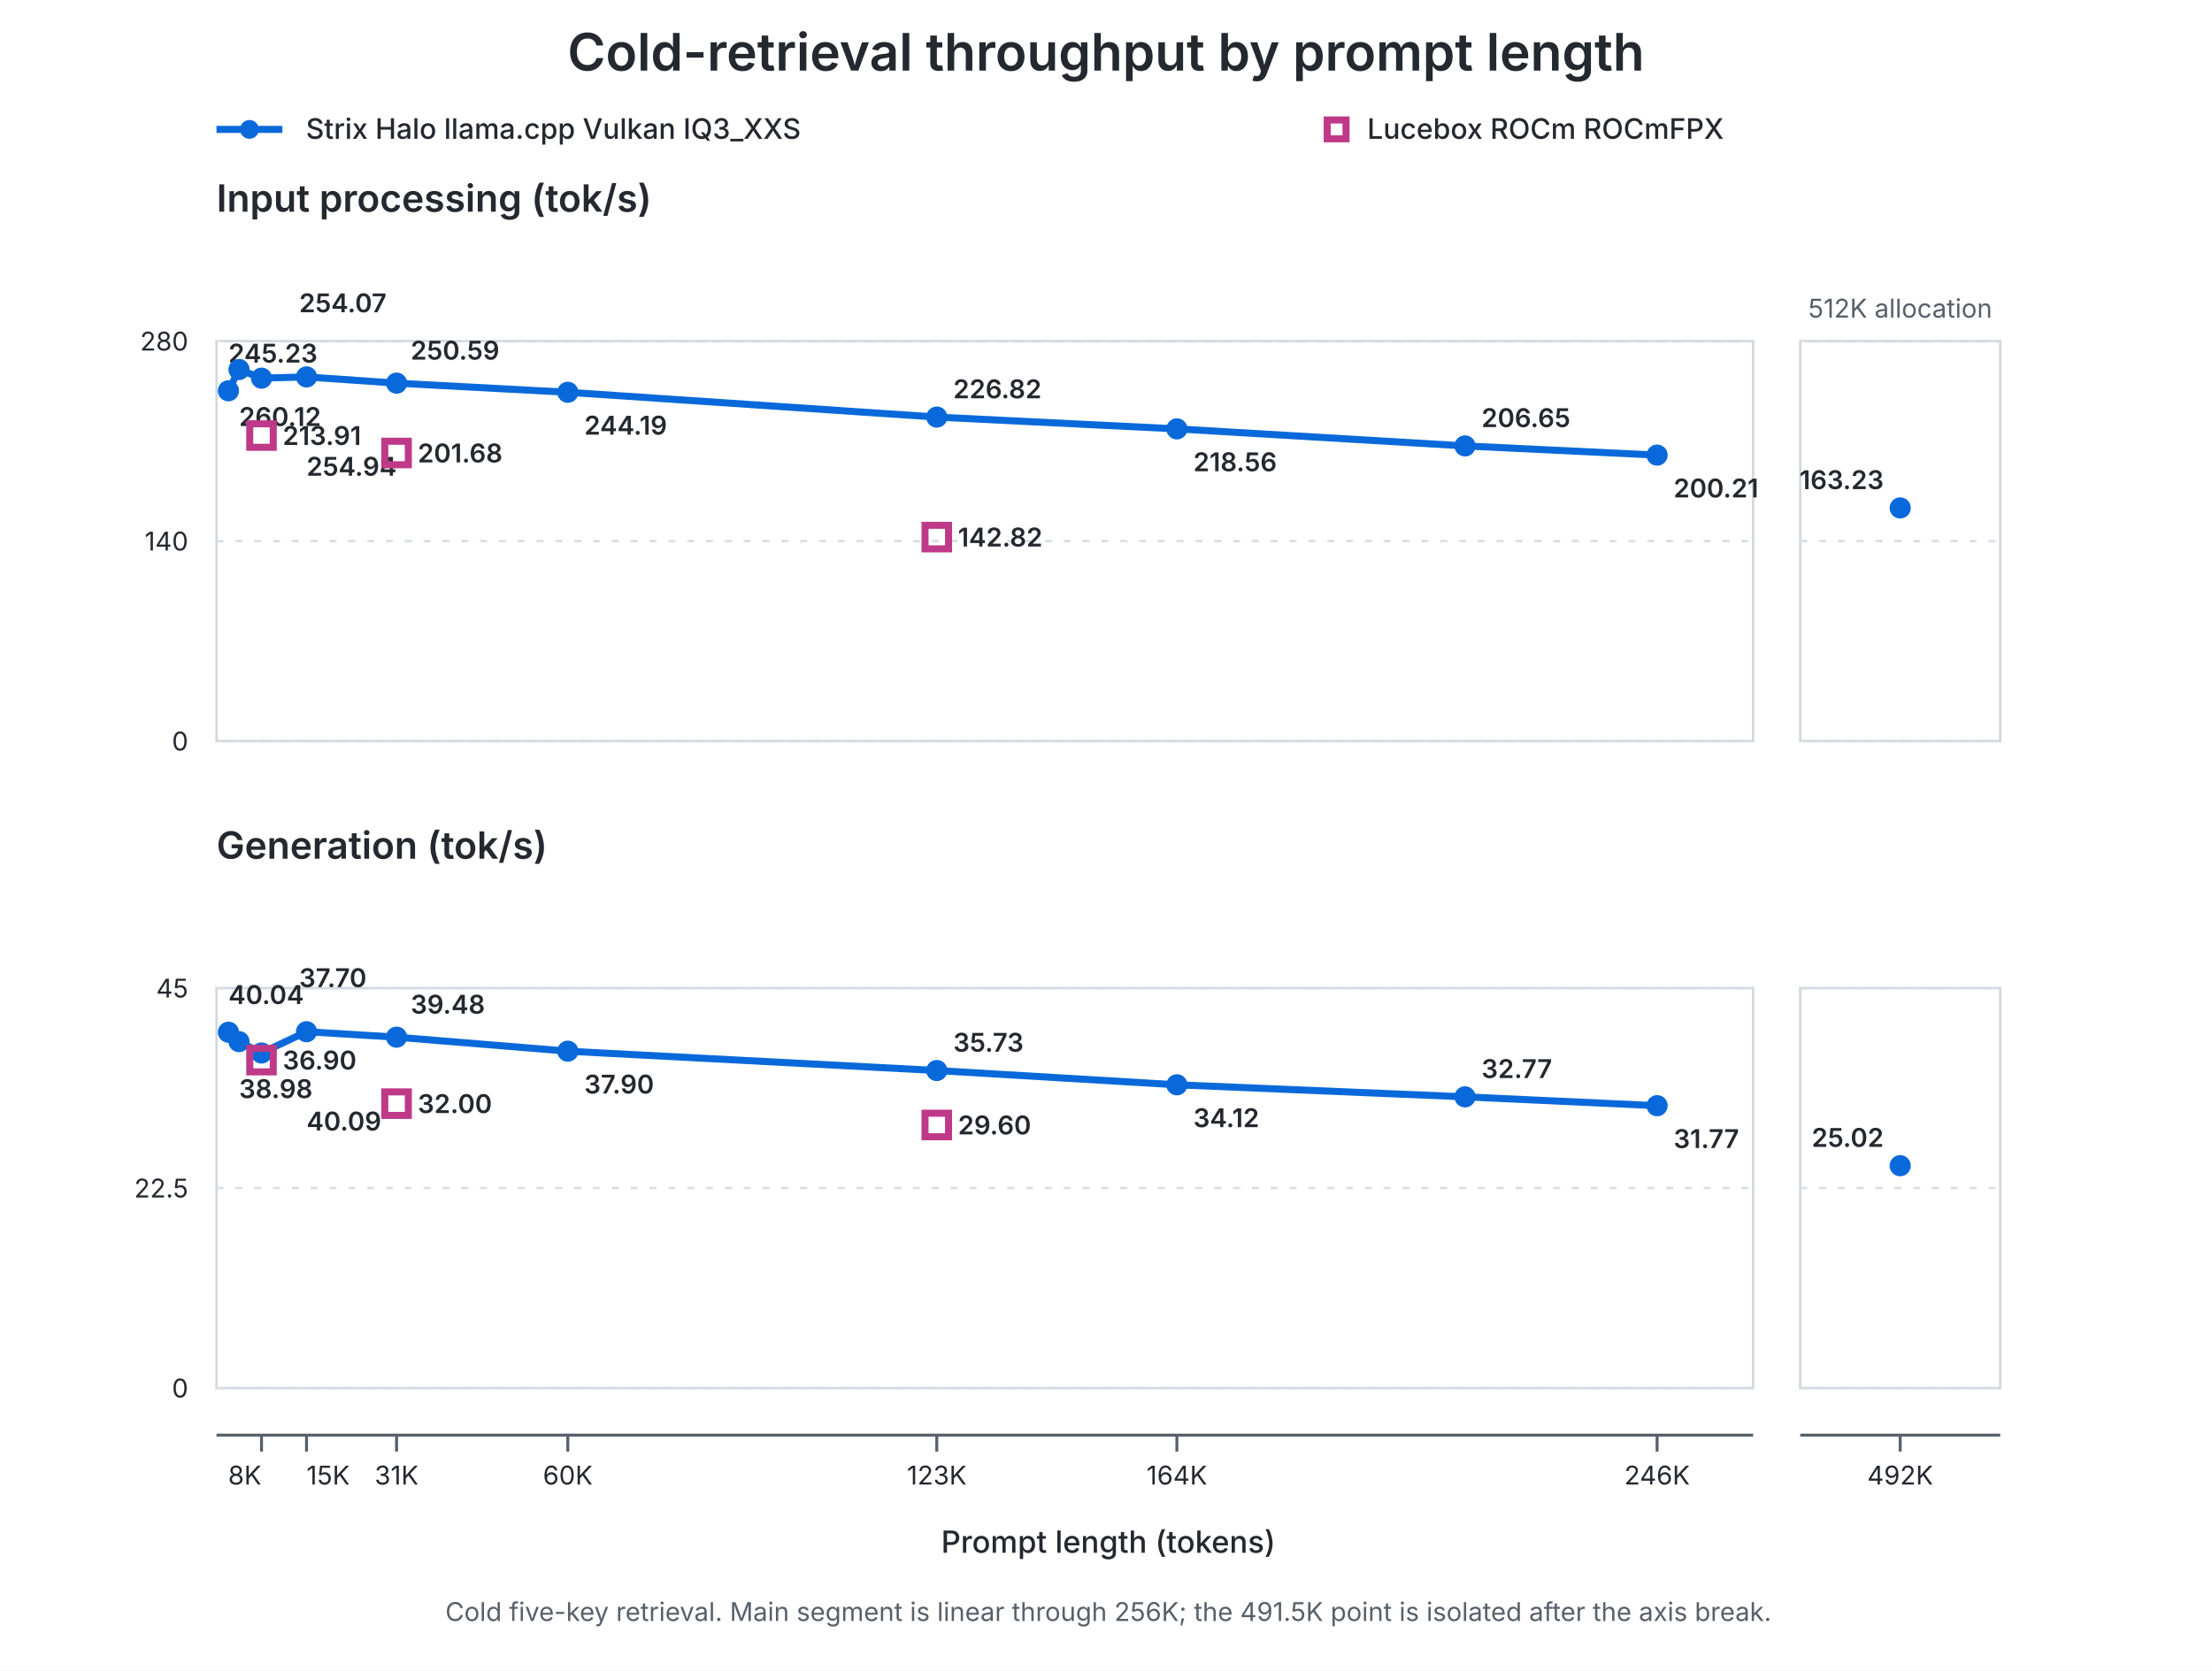
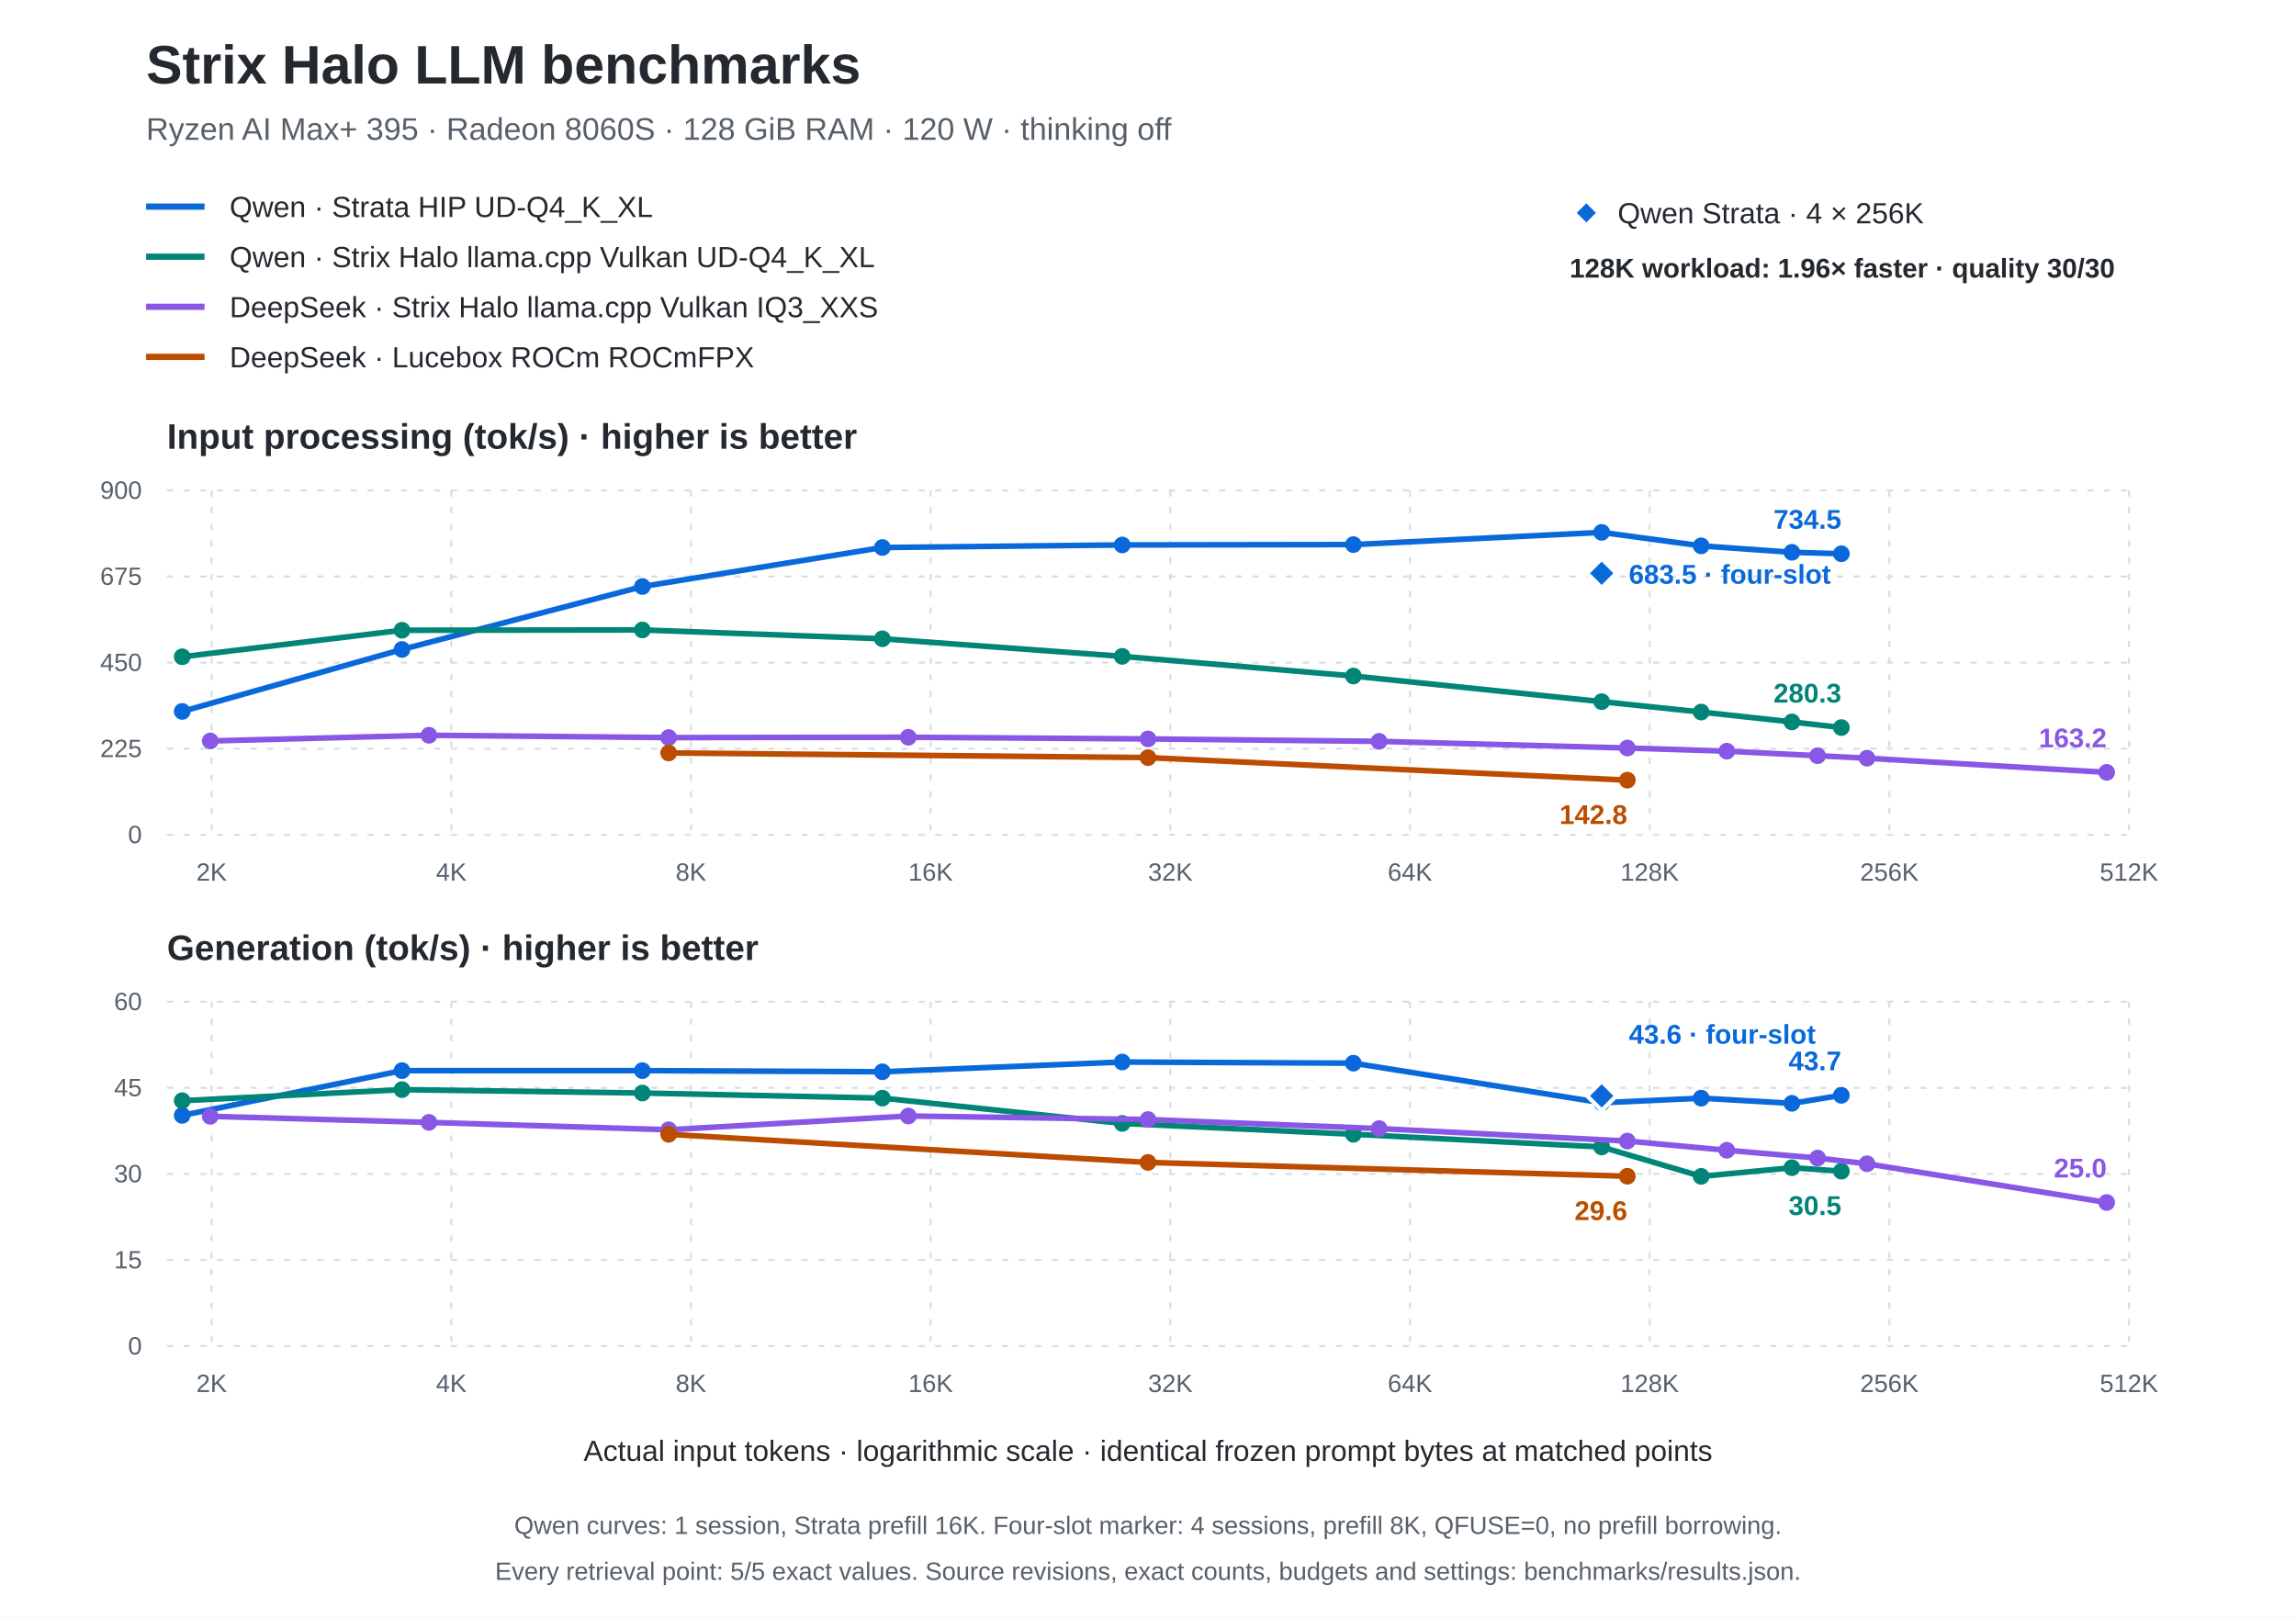
- <svg xmlns="http://www.w3.org/2000/svg" viewBox="0 0 940 710" role="img" aria-labelledby="title description">
-   <style>
-     .background { fill: #ffffff; }
-     .frame { fill: none; stroke: #d0d7de; stroke-width: 1; }
-     .grid { stroke: #d8dee4; stroke-width: 1; stroke-dasharray: 3 5; }
-     .axis { stroke: #57606a; stroke-width: 1.25; }
-     .default-line { fill: none; stroke: #0969da; stroke-width: 3; }
-     .default-mark { fill: #0969da; }
-     .reference-mark { fill: none; stroke: #bf3989; stroke-width: 3; }
-     text { fill: #24292f; font-family: -apple-system, BlinkMacSystemFont, "Segoe UI", sans-serif; }
-     .chart-title { font-size: 22px; font-weight: 600; }
-     .legend { font-size: 12px; font-weight: 500; }
-     .panel-title { font-size: 16px; font-weight: 600; }
-     .tick { font-size: 11px; }
-     .value { font-size: 11px; font-weight: 600; }
-     .note { font-size: 11px; fill: #57606a; }
-     .axis-title { font-size: 13px; font-weight: 500; }
-     @media (prefers-color-scheme: dark) {
-       .background { fill: #0d1117; } .frame, .grid { stroke: #30363d; }
-       .axis { stroke: #8b949e; } .default-line { stroke: #58a6ff; }
-       .default-mark { fill: #58a6ff; } .reference-mark { stroke: #db61a2; }
-       text { fill: #e6edf3; } .note { fill: #8b949e; }
-     }
-   </style>
-   <rect class="background" width="940" height="710" />
-   <text class="chart-title" x="470" y="30" text-anchor="middle">Cold-retrieval throughput by prompt length</text>
-   <line class="default-line" x1="92" y1="55" x2="120" y2="55" />
-   <circle class="default-mark" cx="106" cy="55" r="4" />
-   <text class="legend" x="130" y="59">Strix Halo llama.cpp Vulkan IQ3_XXS</text>
-   <rect class="reference-mark" x="564" y="51" width="8" height="8" />
-   <text class="legend" x="581" y="59">Lucebox ROCm ROCmFPX</text>
-   <text class="panel-title" x="92" y="90">Input processing (tok/s)</text>
-   <rect class="frame" x="92" y="145" width="653" height="170" />
-   <rect class="frame" x="765" y="145" width="85" height="170" />
-   <text class="note" x="807.5" y="135" text-anchor="middle">512K allocation</text>
-   <line class="grid" x1="92" y1="145.00" x2="745" y2="145.00" />
-   <line class="grid" x1="765" y1="145.00" x2="850" y2="145.00" />
-   <text class="tick" x="80" y="149.00" text-anchor="end">280</text>
-   <line class="grid" x1="92" y1="230.00" x2="745" y2="230.00" />
-   <line class="grid" x1="765" y1="230.00" x2="850" y2="230.00" />
-   <text class="tick" x="80" y="234.00" text-anchor="end">140</text>
-   <line class="grid" x1="92" y1="315.00" x2="745" y2="315.00" />
-   <line class="grid" x1="765" y1="315.00" x2="850" y2="315.00" />
-   <text class="tick" x="80" y="319.00" text-anchor="end">0</text>
-   <path class="default-line" d="M97.08 166.11 L101.57 157.07 L111.13 160.74 L130.26 160.21 L168.52 162.86 L241.29 166.74 L398.09 177.29 L500.12 182.30 L622.56 189.54 L704.19 193.45" />
-   <circle class="default-mark" cx="97.08" cy="166.11" r="4.5" />
-   <text class="value" x="97.08" y="154.11" text-anchor="start">245.23</text>
-   <circle class="default-mark" cx="101.57" cy="157.07" r="4.5" />
-   <text class="value" x="101.57" y="181.07" text-anchor="start">260.12</text>
-   <circle class="default-mark" cx="111.13" cy="160.74" r="4.5" />
-   <text class="value" x="127.13" y="132.74" text-anchor="start">254.07</text>
-   <circle class="default-mark" cx="130.26" cy="160.21" r="4.5" />
-   <text class="value" x="130.26" y="202.21" text-anchor="start">254.94</text>
-   <circle class="default-mark" cx="168.52" cy="162.86" r="4.5" />
-   <text class="value" x="174.52" y="152.86" text-anchor="start">250.59</text>
-   <circle class="default-mark" cx="241.29" cy="166.74" r="4.5" />
-   <text class="value" x="248.29" y="184.74" text-anchor="start">244.19</text>
-   <circle class="default-mark" cx="398.09" cy="177.29" r="4.5" />
-   <text class="value" x="405.09" y="169.29" text-anchor="start">226.82</text>
-   <circle class="default-mark" cx="500.12" cy="182.30" r="4.5" />
-   <text class="value" x="507.12" y="200.30" text-anchor="start">218.56</text>
-   <circle class="default-mark" cx="622.56" cy="189.54" r="4.5" />
-   <text class="value" x="629.56" y="181.54" text-anchor="start">206.65</text>
-   <circle class="default-mark" cx="704.19" cy="193.45" r="4.5" />
-   <text class="value" x="711.19" y="211.45" text-anchor="start">200.21</text>
-   <circle class="default-mark" cx="807.50" cy="215.90" r="4.5" />
-   <text class="value" x="800.50" y="207.90" text-anchor="end">163.23</text>
-   <rect class="reference-mark" x="106.13" y="180.13" width="10" height="10" />
-   <text class="value" x="120.13" y="189.13" text-anchor="start">213.91</text>
-   <rect class="reference-mark" x="163.52" y="187.55" width="10" height="10" />
-   <text class="value" x="177.52" y="196.55" text-anchor="start">201.68</text>
-   <rect class="reference-mark" x="393.09" y="223.29" width="10" height="10" />
-   <text class="value" x="407.09" y="232.29" text-anchor="start">142.82</text>
-   <text class="panel-title" x="92" y="365">Generation (tok/s)</text>
-   <rect class="frame" x="92" y="420" width="653" height="170" />
-   <rect class="frame" x="765" y="420" width="85" height="170" />
-   <line class="grid" x1="92" y1="420.00" x2="745" y2="420.00" />
-   <line class="grid" x1="765" y1="420.00" x2="850" y2="420.00" />
-   <text class="tick" x="80" y="424.00" text-anchor="end">45</text>
-   <line class="grid" x1="92" y1="505.00" x2="745" y2="505.00" />
-   <line class="grid" x1="765" y1="505.00" x2="850" y2="505.00" />
-   <text class="tick" x="80" y="509.00" text-anchor="end">22.5</text>
-   <line class="grid" x1="92" y1="590.00" x2="745" y2="590.00" />
-   <line class="grid" x1="765" y1="590.00" x2="850" y2="590.00" />
-   <text class="tick" x="80" y="594.00" text-anchor="end">0</text>
-   <path class="default-line" d="M97.08 438.75 L101.57 442.75 L111.13 447.58 L130.26 438.53 L168.52 440.85 L241.29 446.81 L398.09 455.03 L500.12 461.10 L622.56 466.22 L704.19 469.98" />
-   <circle class="default-mark" cx="97.08" cy="438.75" r="4.5" />
-   <text class="value" x="97.08" y="426.75" text-anchor="start">40.04</text>
-   <circle class="default-mark" cx="101.57" cy="442.75" r="4.5" />
-   <text class="value" x="101.57" y="466.75" text-anchor="start">38.98</text>
-   <circle class="default-mark" cx="111.13" cy="447.58" r="4.5" />
-   <text class="value" x="127.13" y="419.58" text-anchor="start">37.70</text>
-   <circle class="default-mark" cx="130.26" cy="438.53" r="4.5" />
-   <text class="value" x="130.26" y="480.53" text-anchor="start">40.09</text>
-   <circle class="default-mark" cx="168.52" cy="440.85" r="4.5" />
-   <text class="value" x="174.52" y="430.85" text-anchor="start">39.48</text>
-   <circle class="default-mark" cx="241.29" cy="446.81" r="4.5" />
-   <text class="value" x="248.29" y="464.81" text-anchor="start">37.90</text>
-   <circle class="default-mark" cx="398.09" cy="455.03" r="4.5" />
-   <text class="value" x="405.09" y="447.03" text-anchor="start">35.73</text>
-   <circle class="default-mark" cx="500.12" cy="461.10" r="4.5" />
-   <text class="value" x="507.12" y="479.10" text-anchor="start">34.12</text>
-   <circle class="default-mark" cx="622.56" cy="466.22" r="4.5" />
-   <text class="value" x="629.56" y="458.22" text-anchor="start">32.77</text>
-   <circle class="default-mark" cx="704.19" cy="469.98" r="4.5" />
-   <text class="value" x="711.19" y="487.98" text-anchor="start">31.77</text>
-   <circle class="default-mark" cx="807.50" cy="495.48" r="4.5" />
-   <text class="value" x="800.50" y="487.48" text-anchor="end">25.02</text>
-   <rect class="reference-mark" x="106.13" y="445.60" width="10" height="10" />
-   <text class="value" x="120.13" y="454.60" text-anchor="start">36.90</text>
-   <rect class="reference-mark" x="163.52" y="464.11" width="10" height="10" />
-   <text class="value" x="177.52" y="473.11" text-anchor="start">32.00</text>
-   <rect class="reference-mark" x="393.09" y="473.18" width="10" height="10" />
-   <text class="value" x="407.09" y="482.18" text-anchor="start">29.60</text>
-   <line class="axis" x1="92" y1="610" x2="745" y2="610" />
-   <line class="axis" x1="765" y1="610" x2="850" y2="610" />
-   <line class="axis" x1="111.13" y1="610" x2="111.13" y2="617" />
-   <text class="tick" x="111.13" y="631" text-anchor="end">8K</text>
-   <line class="axis" x1="130.26" y1="610" x2="130.26" y2="617" />
-   <text class="tick" x="130.26" y="631" text-anchor="start">15K</text>
-   <line class="axis" x1="168.52" y1="610" x2="168.52" y2="617" />
-   <text class="tick" x="168.52" y="631" text-anchor="middle">31K</text>
-   <line class="axis" x1="241.29" y1="610" x2="241.29" y2="617" />
-   <text class="tick" x="241.29" y="631" text-anchor="middle">60K</text>
-   <line class="axis" x1="398.09" y1="610" x2="398.09" y2="617" />
-   <text class="tick" x="398.09" y="631" text-anchor="middle">123K</text>
-   <line class="axis" x1="500.12" y1="610" x2="500.12" y2="617" />
-   <text class="tick" x="500.12" y="631" text-anchor="middle">164K</text>
-   <line class="axis" x1="704.19" y1="610" x2="704.19" y2="617" />
-   <text class="tick" x="704.19" y="631" text-anchor="middle">246K</text>
-   <line class="axis" x1="807.5" y1="610" x2="807.5" y2="617" />
-   <text class="tick" x="807.5" y="631" text-anchor="middle">492K</text>
-   <text class="axis-title" x="471" y="660" text-anchor="middle">Prompt length (tokens)</text>
-   <text class="note" x="471" y="689" text-anchor="middle">Cold five-key retrieval. Main segment is linear through 256K; the 491.5K point is isolated after the axis break.</text>
+ <svg xmlns="http://www.w3.org/2000/svg" viewBox="0 0 1100 775" role="img" aria-labelledby="title desc">
+   <style>text{font-family:Arial,sans-serif;fill:#24292f}.title{font-size:26px;font-weight:700}.sub{font-size:15px;fill:#57606a}.label{font-size:14px}.tick{font-size:12px;fill:#57606a}.panel{font-size:17px;font-weight:700}.grid{stroke:#d8dee4;stroke-dasharray:3 5}.value{font-size:13px;font-weight:700}</style>
+   <rect width="1100" height="775" fill="white" />
+   <text x="70" y="40" class="title">Strix Halo LLM benchmarks</text>
+   <text x="70" y="67" class="sub">Ryzen AI Max+ 395 · Radeon 8060S · 128 GiB RAM · 120 W · thinking off</text>
+   <line x1="70" y1="99" x2="98" y2="99" stroke="#0969da" stroke-width="3" />
+   <text x="110" y="104" class="label">Qwen · Strata HIP UD-Q4_K_XL</text>
+   <line x1="70" y1="123" x2="98" y2="123" stroke="#008577" stroke-width="3" />
+   <text x="110" y="128" class="label">Qwen · Strix Halo llama.cpp Vulkan UD-Q4_K_XL</text>
+   <line x1="70" y1="147" x2="98" y2="147" stroke="#8957e5" stroke-width="3" />
+   <text x="110" y="152" class="label">DeepSeek · Strix Halo llama.cpp Vulkan IQ3_XXS</text>
+   <line x1="70" y1="171" x2="98" y2="171" stroke="#bc4c00" stroke-width="3" />
+   <text x="110" y="176" class="label">DeepSeek · Lucebox ROCm ROCmFPX</text>
+   <path d="M760 96 l6 6 -6 6 -6 -6 Z" fill="#0969da" stroke="white" stroke-width="2" />
+   <text x="775" y="107" class="label">Qwen Strata · 4 × 256K</text>
+   <text x="752" y="133" class="value">128K workload: 1.96× faster · quality 30/30</text>
+   <text x="80" y="215" class="panel">Input processing (tok/s) · higher is better</text>
+   <line class="grid" x1="80" y1="400.00" x2="1020" y2="400.00" />
+   <text class="tick" x="68" y="404.00" text-anchor="end">0</text>
+   <line class="grid" x1="80" y1="358.75" x2="1020" y2="358.75" />
+   <text class="tick" x="68" y="362.75" text-anchor="end">225</text>
+   <line class="grid" x1="80" y1="317.50" x2="1020" y2="317.50" />
+   <text class="tick" x="68" y="321.50" text-anchor="end">450</text>
+   <line class="grid" x1="80" y1="276.25" x2="1020" y2="276.25" />
+   <text class="tick" x="68" y="280.25" text-anchor="end">675</text>
+   <line class="grid" x1="80" y1="235.00" x2="1020" y2="235.00" />
+   <text class="tick" x="68" y="239.00" text-anchor="end">900</text>
+   <line class="grid" x1="101.38" y1="235" x2="101.38" y2="400" />
+   <text class="tick" x="101.38" y="422" text-anchor="middle">2K</text>
+   <line class="grid" x1="216.21" y1="235" x2="216.21" y2="400" />
+   <text class="tick" x="216.21" y="422" text-anchor="middle">4K</text>
+   <line class="grid" x1="331.04" y1="235" x2="331.04" y2="400" />
+   <text class="tick" x="331.04" y="422" text-anchor="middle">8K</text>
+   <line class="grid" x1="445.86" y1="235" x2="445.86" y2="400" />
+   <text class="tick" x="445.86" y="422" text-anchor="middle">16K</text>
+   <line class="grid" x1="560.69" y1="235" x2="560.69" y2="400" />
+   <text class="tick" x="560.69" y="422" text-anchor="middle">32K</text>
+   <line class="grid" x1="675.52" y1="235" x2="675.52" y2="400" />
+   <text class="tick" x="675.52" y="422" text-anchor="middle">64K</text>
+   <line class="grid" x1="790.35" y1="235" x2="790.35" y2="400" />
+   <text class="tick" x="790.35" y="422" text-anchor="middle">128K</text>
+   <line class="grid" x1="905.17" y1="235" x2="905.17" y2="400" />
+   <text class="tick" x="905.17" y="422" text-anchor="middle">256K</text>
+   <line class="grid" x1="1020.00" y1="235" x2="1020.00" y2="400" />
+   <text class="tick" x="1020.00" y="422" text-anchor="middle">512K</text>
+   <path d="M87.29 340.89 L192.60 311.19 L307.76 281.04 L422.74 262.34 L537.64 261.12 L648.40 260.94 L767.36 255.09 L815.02 261.55 L858.49 264.64 L882.19 265.34" fill="none" stroke="#0969da" stroke-width="2.7" />
+   <circle cx="87.29" cy="340.89" r="4" fill="#0969da" />
+   <circle cx="192.60" cy="311.19" r="4" fill="#0969da" />
+   <circle cx="307.76" cy="281.04" r="4" fill="#0969da" />
+   <circle cx="422.74" cy="262.34" r="4" fill="#0969da" />
+   <circle cx="537.64" cy="261.12" r="4" fill="#0969da" />
+   <circle cx="648.40" cy="260.94" r="4" fill="#0969da" />
+   <circle cx="767.36" cy="255.09" r="4" fill="#0969da" />
+   <circle cx="815.02" cy="261.55" r="4" fill="#0969da" />
+   <circle cx="858.49" cy="264.64" r="4" fill="#0969da" />
+   <circle cx="882.19" cy="265.34" r="4" fill="#0969da" />
+   <text class="value" x="882.19" y="253.34" text-anchor="end" style="fill:#0969da">734.5</text>
+   <path d="M87.29 314.70 L192.60 301.99 L307.76 301.84 L422.74 306.07 L537.64 314.50 L648.40 323.92 L767.36 336.21 L815.02 341.19 L858.49 345.92 L882.19 348.62" fill="none" stroke="#008577" stroke-width="2.7" />
+   <circle cx="87.29" cy="314.70" r="4" fill="#008577" />
+   <circle cx="192.60" cy="301.99" r="4" fill="#008577" />
+   <circle cx="307.76" cy="301.84" r="4" fill="#008577" />
+   <circle cx="422.74" cy="306.07" r="4" fill="#008577" />
+   <circle cx="537.64" cy="314.50" r="4" fill="#008577" />
+   <circle cx="648.40" cy="323.92" r="4" fill="#008577" />
+   <circle cx="767.36" cy="336.21" r="4" fill="#008577" />
+   <circle cx="815.02" cy="341.19" r="4" fill="#008577" />
+   <circle cx="858.49" cy="345.92" r="4" fill="#008577" />
+   <circle cx="882.19" cy="348.62" r="4" fill="#008577" />
+   <text class="value" x="882.19" y="336.62" text-anchor="end" style="fill:#008577">280.3</text>
+   <path d="M100.73 355.04 L205.52 352.31 L320.35 353.42 L435.16 353.26 L550.00 354.06 L660.71 355.23 L779.65 358.42 L827.31 359.93 L870.78 362.11 L894.48 363.30 L1009.31 370.08" fill="none" stroke="#8957e5" stroke-width="2.7" />
+   <circle cx="100.73" cy="355.04" r="4" fill="#8957e5" />
+   <circle cx="205.52" cy="352.31" r="4" fill="#8957e5" />
+   <circle cx="320.35" cy="353.42" r="4" fill="#8957e5" />
+   <circle cx="435.16" cy="353.26" r="4" fill="#8957e5" />
+   <circle cx="550.00" cy="354.06" r="4" fill="#8957e5" />
+   <circle cx="660.71" cy="355.23" r="4" fill="#8957e5" />
+   <circle cx="779.65" cy="358.42" r="4" fill="#8957e5" />
+   <circle cx="827.31" cy="359.93" r="4" fill="#8957e5" />
+   <circle cx="870.78" cy="362.11" r="4" fill="#8957e5" />
+   <circle cx="894.48" cy="363.30" r="4" fill="#8957e5" />
+   <circle cx="1009.31" cy="370.08" r="4" fill="#8957e5" />
+   <text class="value" x="1009.31" y="358.08" text-anchor="end" style="fill:#8957e5">163.2</text>
+   <path d="M320.35 360.78 L550.00 363.02 L779.65 373.82" fill="none" stroke="#bc4c00" stroke-width="2.7" />
+   <circle cx="320.35" cy="360.78" r="4" fill="#bc4c00" />
+   <circle cx="550.00" cy="363.02" r="4" fill="#bc4c00" />
+   <circle cx="779.65" cy="373.82" r="4" fill="#bc4c00" />
+   <text class="value" x="779.65" y="394.82" text-anchor="end" style="fill:#bc4c00">142.8</text>
+   <path d="M767.36 267.69 l7 7 -7 7 -7 -7 Z" fill="#0969da" stroke="white" stroke-width="2" />
+   <text class="value" x="780.36" y="279.69" style="fill:#0969da">683.5 · four-slot</text>
+   <text x="80" y="460" class="panel">Generation (tok/s) · higher is better</text>
+   <line class="grid" x1="80" y1="645.00" x2="1020" y2="645.00" />
+   <text class="tick" x="68" y="649.00" text-anchor="end">0</text>
+   <line class="grid" x1="80" y1="603.75" x2="1020" y2="603.75" />
+   <text class="tick" x="68" y="607.75" text-anchor="end">15</text>
+   <line class="grid" x1="80" y1="562.50" x2="1020" y2="562.50" />
+   <text class="tick" x="68" y="566.50" text-anchor="end">30</text>
+   <line class="grid" x1="80" y1="521.25" x2="1020" y2="521.25" />
+   <text class="tick" x="68" y="525.25" text-anchor="end">45</text>
+   <line class="grid" x1="80" y1="480.00" x2="1020" y2="480.00" />
+   <text class="tick" x="68" y="484.00" text-anchor="end">60</text>
+   <line class="grid" x1="101.38" y1="480" x2="101.38" y2="645" />
+   <text class="tick" x="101.38" y="667" text-anchor="middle">2K</text>
+   <line class="grid" x1="216.21" y1="480" x2="216.21" y2="645" />
+   <text class="tick" x="216.21" y="667" text-anchor="middle">4K</text>
+   <line class="grid" x1="331.04" y1="480" x2="331.04" y2="645" />
+   <text class="tick" x="331.04" y="667" text-anchor="middle">8K</text>
+   <line class="grid" x1="445.86" y1="480" x2="445.86" y2="645" />
+   <text class="tick" x="445.86" y="667" text-anchor="middle">16K</text>
+   <line class="grid" x1="560.69" y1="480" x2="560.69" y2="645" />
+   <text class="tick" x="560.69" y="667" text-anchor="middle">32K</text>
+   <line class="grid" x1="675.52" y1="480" x2="675.52" y2="645" />
+   <text class="tick" x="675.52" y="667" text-anchor="middle">64K</text>
+   <line class="grid" x1="790.35" y1="480" x2="790.35" y2="645" />
+   <text class="tick" x="790.35" y="667" text-anchor="middle">128K</text>
+   <line class="grid" x1="905.17" y1="480" x2="905.17" y2="645" />
+   <text class="tick" x="905.17" y="667" text-anchor="middle">256K</text>
+   <line class="grid" x1="1020.00" y1="480" x2="1020.00" y2="645" />
+   <text class="tick" x="1020.00" y="667" text-anchor="middle">512K</text>
+   <path d="M87.29 534.45 L192.60 513.00 L307.76 513.00 L422.74 513.55 L537.64 508.88 L648.40 509.43 L767.36 528.40 L815.02 526.20 L858.49 528.67 L882.19 524.83" fill="none" stroke="#0969da" stroke-width="2.7" />
+   <circle cx="87.29" cy="534.45" r="4" fill="#0969da" />
+   <circle cx="192.60" cy="513.00" r="4" fill="#0969da" />
+   <circle cx="307.76" cy="513.00" r="4" fill="#0969da" />
+   <circle cx="422.74" cy="513.55" r="4" fill="#0969da" />
+   <circle cx="537.64" cy="508.88" r="4" fill="#0969da" />
+   <circle cx="648.40" cy="509.43" r="4" fill="#0969da" />
+   <circle cx="767.36" cy="528.40" r="4" fill="#0969da" />
+   <circle cx="815.02" cy="526.20" r="4" fill="#0969da" />
+   <circle cx="858.49" cy="528.67" r="4" fill="#0969da" />
+   <circle cx="882.19" cy="524.83" r="4" fill="#0969da" />
+   <text class="value" x="882.19" y="512.83" text-anchor="end" style="fill:#0969da">43.7</text>
+   <path d="M87.29 527.41 L192.60 522.11 L307.76 523.74 L422.74 526.18 L537.64 538.30 L648.40 543.49 L767.36 549.59 L815.02 563.67 L858.49 559.52 L882.19 561.18" fill="none" stroke="#008577" stroke-width="2.7" />
+   <circle cx="87.29" cy="527.41" r="4" fill="#008577" />
+   <circle cx="192.60" cy="522.11" r="4" fill="#008577" />
+   <circle cx="307.76" cy="523.74" r="4" fill="#008577" />
+   <circle cx="422.74" cy="526.18" r="4" fill="#008577" />
+   <circle cx="537.64" cy="538.30" r="4" fill="#008577" />
+   <circle cx="648.40" cy="543.49" r="4" fill="#008577" />
+   <circle cx="767.36" cy="549.59" r="4" fill="#008577" />
+   <circle cx="815.02" cy="563.67" r="4" fill="#008577" />
+   <circle cx="858.49" cy="559.52" r="4" fill="#008577" />
+   <circle cx="882.19" cy="561.18" r="4" fill="#008577" />
+   <text class="value" x="882.19" y="582.18" text-anchor="end" style="fill:#008577">30.5</text>
+   <path d="M100.73 534.90 L205.52 537.81 L320.35 541.33 L435.16 534.74 L550.00 536.43 L660.71 540.77 L779.65 546.75 L827.31 551.17 L870.78 554.89 L894.48 557.64 L1009.31 576.19" fill="none" stroke="#8957e5" stroke-width="2.7" />
+   <circle cx="100.73" cy="534.90" r="4" fill="#8957e5" />
+   <circle cx="205.52" cy="537.81" r="4" fill="#8957e5" />
+   <circle cx="320.35" cy="541.33" r="4" fill="#8957e5" />
+   <circle cx="435.16" cy="534.74" r="4" fill="#8957e5" />
+   <circle cx="550.00" cy="536.43" r="4" fill="#8957e5" />
+   <circle cx="660.71" cy="540.77" r="4" fill="#8957e5" />
+   <circle cx="779.65" cy="546.75" r="4" fill="#8957e5" />
+   <circle cx="827.31" cy="551.17" r="4" fill="#8957e5" />
+   <circle cx="870.78" cy="554.89" r="4" fill="#8957e5" />
+   <circle cx="894.48" cy="557.64" r="4" fill="#8957e5" />
+   <circle cx="1009.31" cy="576.19" r="4" fill="#8957e5" />
+   <text class="value" x="1009.31" y="564.19" text-anchor="end" style="fill:#8957e5">25.0</text>
+   <path d="M320.35 543.52 L550.00 557.00 L779.65 563.60" fill="none" stroke="#bc4c00" stroke-width="2.7" />
+   <circle cx="320.35" cy="543.52" r="4" fill="#bc4c00" />
+   <circle cx="550.00" cy="557.00" r="4" fill="#bc4c00" />
+   <circle cx="779.65" cy="563.60" r="4" fill="#bc4c00" />
+   <text class="value" x="779.65" y="584.60" text-anchor="end" style="fill:#bc4c00">29.6</text>
+   <path d="M767.36 518.10 l7 7 -7 7 -7 -7 Z" fill="#0969da" stroke="white" stroke-width="2" />
+   <text class="value" x="780.36" y="500.10" style="fill:#0969da">43.6 · four-slot</text>
+   <text x="550" y="700" text-anchor="middle" class="label">Actual input tokens · logarithmic scale · identical frozen prompt bytes at matched points</text>
+   <text x="550" y="735" text-anchor="middle" class="tick">Qwen curves: 1 session, Strata prefill 16K. Four-slot marker: 4 sessions, prefill 8K, QFUSE=0, no prefill borrowing.</text>
+   <text x="550" y="757" text-anchor="middle" class="tick">Every retrieval point: 5/5 exact values. Source revisions, exact counts, budgets and settings: benchmarks/results.json.</text>
</svg>
